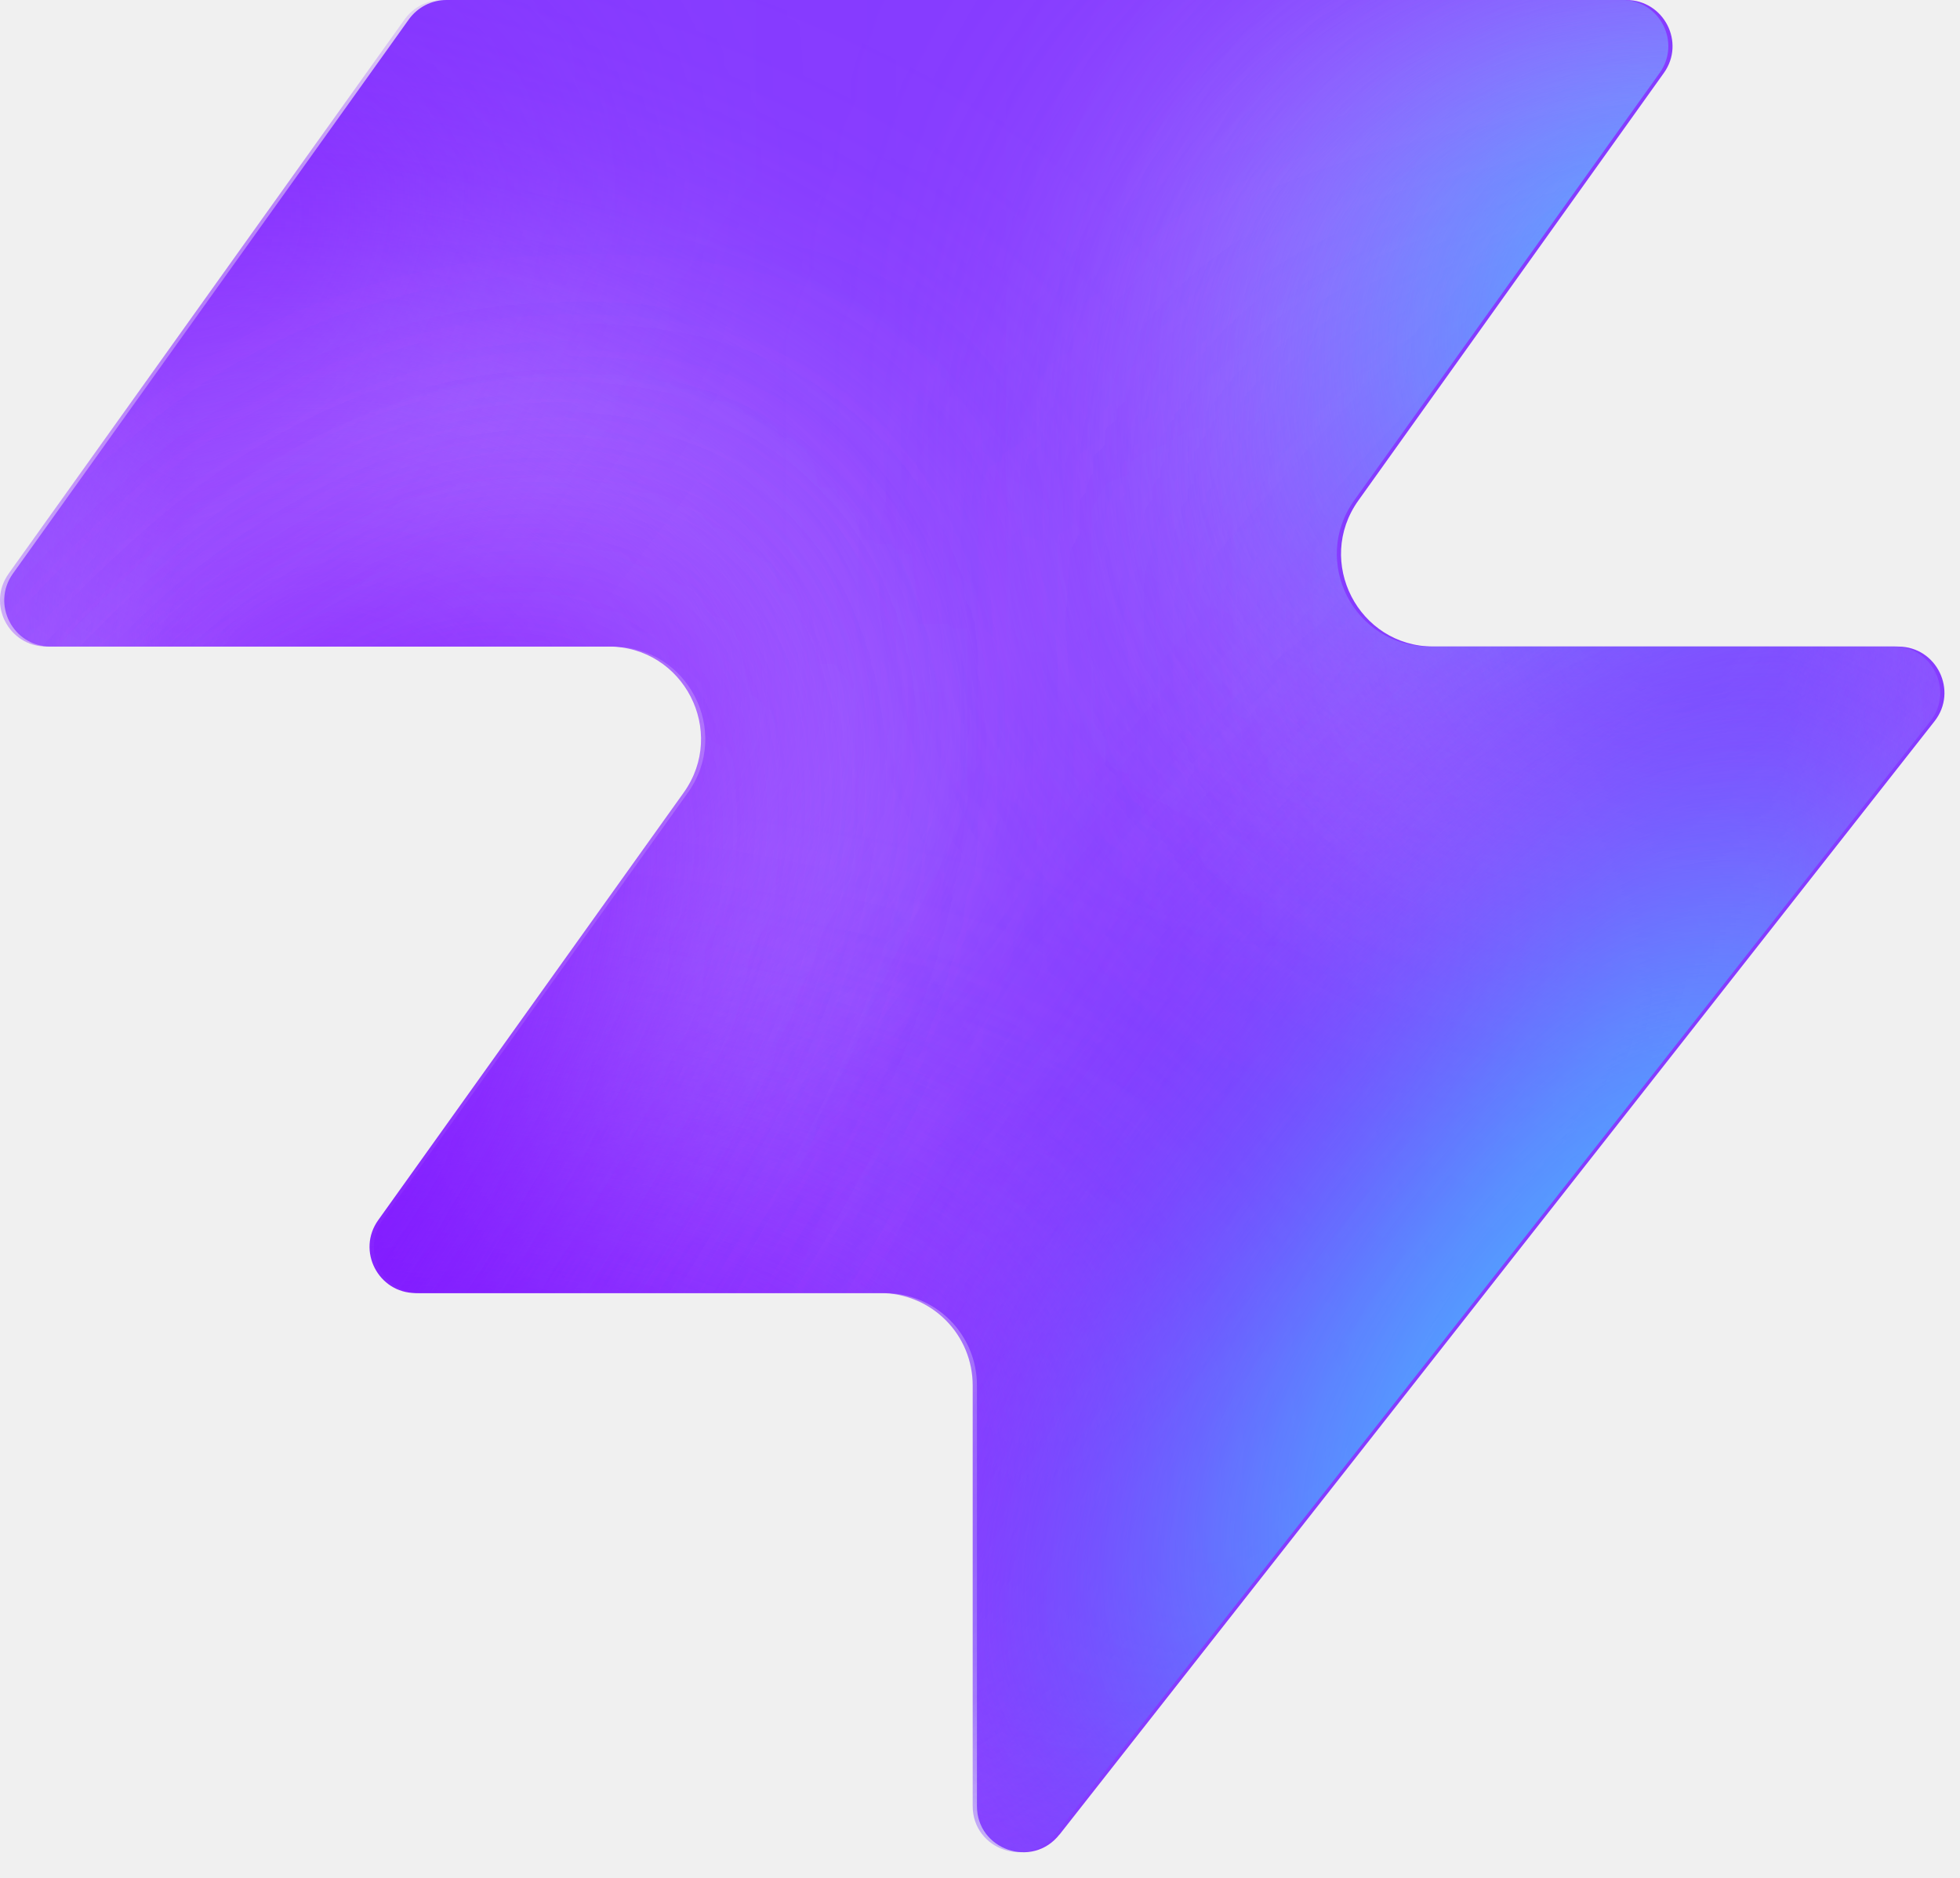
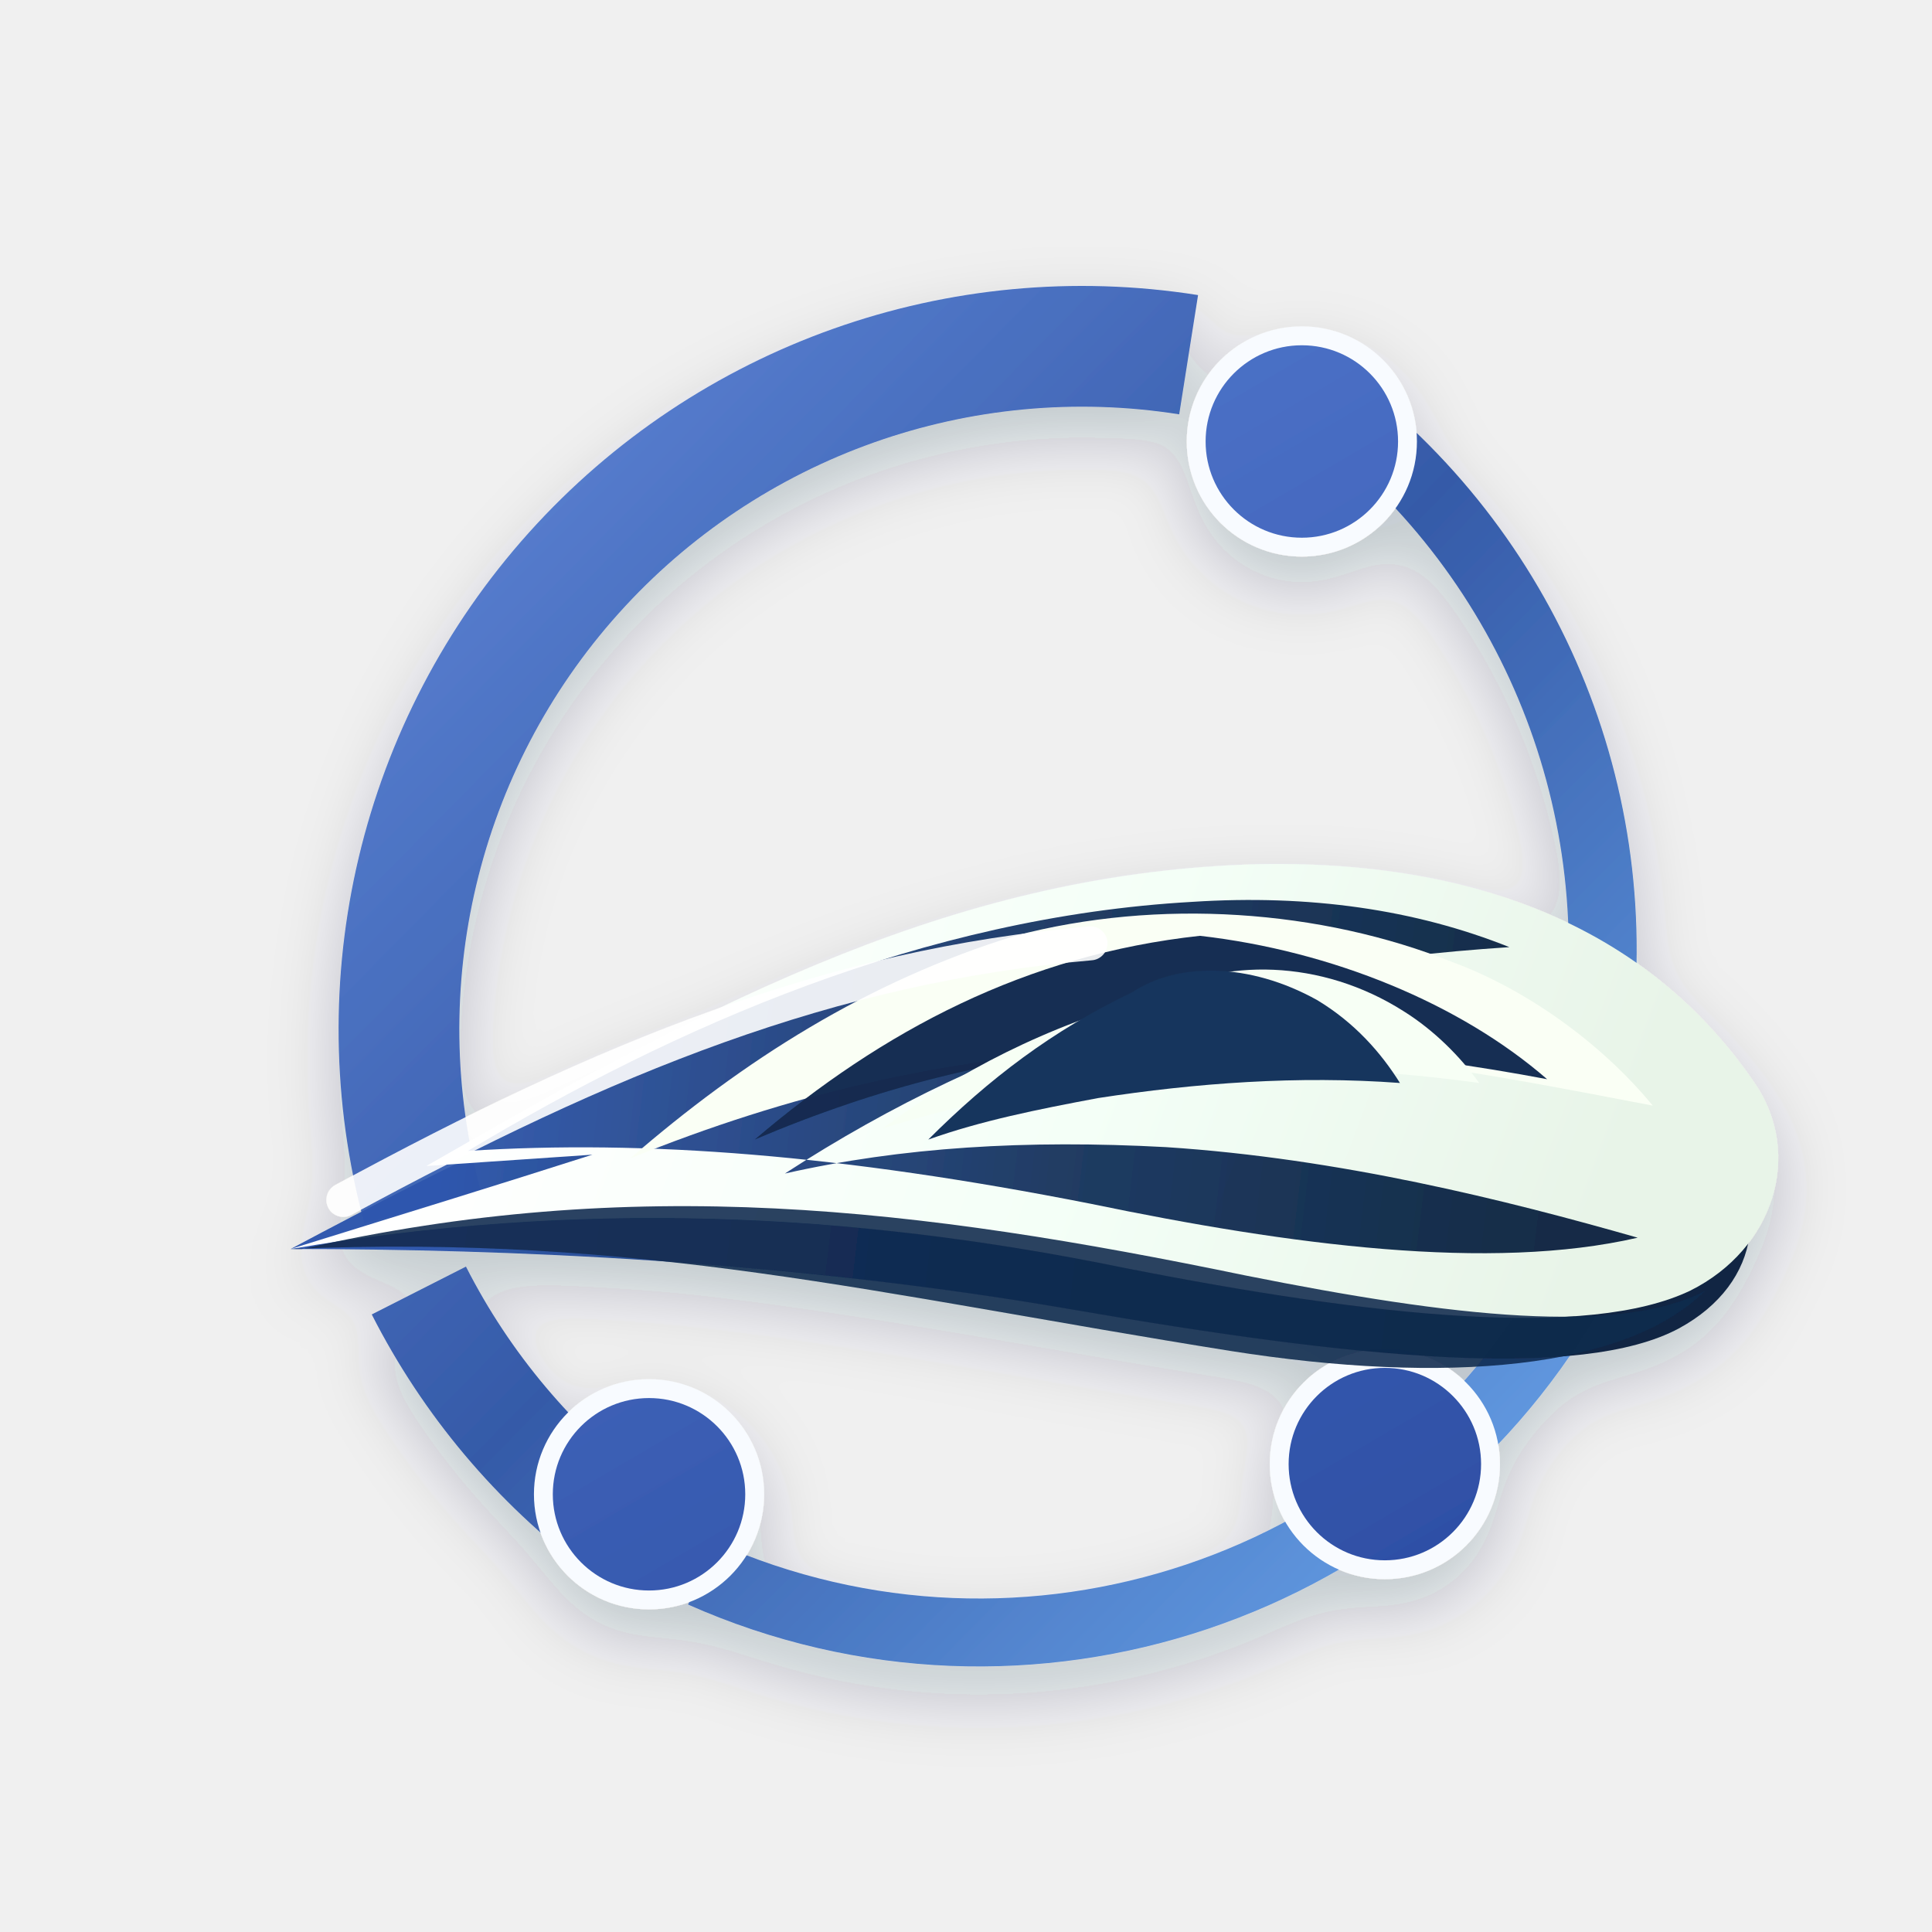
- <svg xmlns="http://www.w3.org/2000/svg" width="48" height="46" fill="none" viewBox="0 0 48 46">
-   <path fill="#863bff" d="M25.946 44.938c-.664.845-2.021.375-2.021-.698V33.937a2.26 2.26 0 0 0-2.262-2.262H10.287c-.92 0-1.456-1.04-.92-1.788l7.48-10.471c1.07-1.497 0-3.578-1.842-3.578H1.237c-.92 0-1.456-1.04-.92-1.788L10.013.474c.214-.297.556-.474.92-.474h28.894c.92 0 1.456 1.04.92 1.788l-7.48 10.471c-1.07 1.498 0 3.579 1.842 3.579h11.377c.943 0 1.473 1.088.89 1.83L25.947 44.94z" style="fill:#863bff;fill:color(display-p3 .525 .23 1);fill-opacity:1" />
-   <mask id="a" width="48" height="46" x="0" y="0" maskUnits="userSpaceOnUse" style="mask-type:alpha">
-     <path fill="#000" d="M25.842 44.938c-.664.844-2.021.375-2.021-.698V33.937a2.26 2.26 0 0 0-2.262-2.262H10.183c-.92 0-1.456-1.04-.92-1.788l7.48-10.471c1.07-1.498 0-3.579-1.842-3.579H1.133c-.92 0-1.456-1.04-.92-1.787L9.91.473c.214-.297.556-.474.92-.474h28.894c.92 0 1.456 1.04.92 1.788l-7.48 10.471c-1.07 1.498 0 3.578 1.842 3.578h11.377c.943 0 1.473 1.088.89 1.832L25.843 44.94z" style="fill:#000;fill-opacity:1" />
-   </mask>
-   <g mask="url(#a)">
-     <g filter="url(#b)">
-       <ellipse cx="5.508" cy="14.704" fill="#ede6ff" rx="5.508" ry="14.704" style="fill:#ede6ff;fill:color(display-p3 .927 .903 1);fill-opacity:1" transform="matrix(.00324 1 1 -.00324 -4.47 31.516)" />
-     </g>
-     <g filter="url(#c)">
-       <ellipse cx="10.399" cy="29.851" fill="#ede6ff" rx="10.399" ry="29.851" style="fill:#ede6ff;fill:color(display-p3 .927 .903 1);fill-opacity:1" transform="matrix(.00324 1 1 -.00324 -39.328 7.883)" />
-     </g>
-     <g filter="url(#d)">
-       <ellipse cx="5.508" cy="30.487" fill="#7e14ff" rx="5.508" ry="30.487" style="fill:#7e14ff;fill:color(display-p3 .492 .077 1);fill-opacity:1" transform="rotate(89.814 -25.913 -14.639)scale(1 -1)" />
-     </g>
-     <g filter="url(#e)">
-       <ellipse cx="5.508" cy="30.599" fill="#7e14ff" rx="5.508" ry="30.599" style="fill:#7e14ff;fill:color(display-p3 .492 .077 1);fill-opacity:1" transform="rotate(89.814 -32.644 -3.334)scale(1 -1)" />
-     </g>
-     <g filter="url(#f)">
-       <ellipse cx="5.508" cy="30.599" fill="#7e14ff" rx="5.508" ry="30.599" style="fill:#7e14ff;fill:color(display-p3 .492 .077 1);fill-opacity:1" transform="matrix(.00324 1 1 -.00324 -34.34 30.47)" />
-     </g>
-     <g filter="url(#g)">
-       <ellipse cx="14.072" cy="22.078" fill="#ede6ff" rx="14.072" ry="22.078" style="fill:#ede6ff;fill:color(display-p3 .927 .903 1);fill-opacity:1" transform="rotate(93.35 24.506 48.493)scale(-1 1)" />
-     </g>
-     <g filter="url(#h)">
-       <ellipse cx="3.47" cy="21.501" fill="#7e14ff" rx="3.47" ry="21.501" style="fill:#7e14ff;fill:color(display-p3 .492 .077 1);fill-opacity:1" transform="rotate(89.009 28.708 47.59)scale(-1 1)" />
-     </g>
-     <g filter="url(#i)">
-       <ellipse cx="3.47" cy="21.501" fill="#7e14ff" rx="3.47" ry="21.501" style="fill:#7e14ff;fill:color(display-p3 .492 .077 1);fill-opacity:1" transform="rotate(89.009 28.708 47.59)scale(-1 1)" />
-     </g>
-     <g filter="url(#j)">
-       <ellipse cx=".387" cy="8.972" fill="#7e14ff" rx="4.407" ry="29.108" style="fill:#7e14ff;fill:color(display-p3 .492 .077 1);fill-opacity:1" transform="rotate(39.51 .387 8.972)" />
-     </g>
-     <g filter="url(#k)">
-       <ellipse cx="47.523" cy="-6.092" fill="#7e14ff" rx="4.407" ry="29.108" style="fill:#7e14ff;fill:color(display-p3 .492 .077 1);fill-opacity:1" transform="rotate(37.892 47.523 -6.092)" />
-     </g>
-     <g filter="url(#l)">
-       <ellipse cx="41.412" cy="6.333" fill="#47bfff" rx="5.971" ry="9.665" style="fill:#47bfff;fill:color(display-p3 .28 .748 1);fill-opacity:1" transform="rotate(37.892 41.412 6.333)" />
-     </g>
-     <g filter="url(#m)">
-       <ellipse cx="-1.879" cy="38.332" fill="#7e14ff" rx="4.407" ry="29.108" style="fill:#7e14ff;fill:color(display-p3 .492 .077 1);fill-opacity:1" transform="rotate(37.892 -1.88 38.332)" />
-     </g>
-     <g filter="url(#n)">
-       <ellipse cx="-1.879" cy="38.332" fill="#7e14ff" rx="4.407" ry="29.108" style="fill:#7e14ff;fill:color(display-p3 .492 .077 1);fill-opacity:1" transform="rotate(37.892 -1.88 38.332)" />
-     </g>
-     <g filter="url(#o)">
-       <ellipse cx="35.651" cy="29.907" fill="#7e14ff" rx="4.407" ry="29.108" style="fill:#7e14ff;fill:color(display-p3 .492 .077 1);fill-opacity:1" transform="rotate(37.892 35.651 29.907)" />
-     </g>
-     <g filter="url(#p)">
-       <ellipse cx="38.418" cy="32.4" fill="#47bfff" rx="5.971" ry="15.297" style="fill:#47bfff;fill:color(display-p3 .28 .748 1);fill-opacity:1" transform="rotate(37.892 38.418 32.4)" />
-     </g>
-   </g>
+ <svg xmlns="http://www.w3.org/2000/svg" viewBox="0 0 512 512" role="img" aria-labelledby="title desc">
  <defs>
-     <filter id="b" width="60.045" height="41.654" x="-19.77" y="16.149" color-interpolation-filters="sRGB" filterUnits="userSpaceOnUse">
-       <feFlood flood-opacity="0" result="BackgroundImageFix" />
-       <feBlend in="SourceGraphic" in2="BackgroundImageFix" result="shape" />
-       <feGaussianBlur result="effect1_foregroundBlur_2002_17158" stdDeviation="7.659" />
-     </filter>
-     <filter id="c" width="90.34" height="51.437" x="-54.613" y="-7.533" color-interpolation-filters="sRGB" filterUnits="userSpaceOnUse">
-       <feFlood flood-opacity="0" result="BackgroundImageFix" />
-       <feBlend in="SourceGraphic" in2="BackgroundImageFix" result="shape" />
-       <feGaussianBlur result="effect1_foregroundBlur_2002_17158" stdDeviation="7.659" />
-     </filter>
-     <filter id="d" width="79.355" height="29.4" x="-49.64" y="2.03" color-interpolation-filters="sRGB" filterUnits="userSpaceOnUse">
-       <feFlood flood-opacity="0" result="BackgroundImageFix" />
-       <feBlend in="SourceGraphic" in2="BackgroundImageFix" result="shape" />
-       <feGaussianBlur result="effect1_foregroundBlur_2002_17158" stdDeviation="4.596" />
-     </filter>
-     <filter id="e" width="79.579" height="29.4" x="-45.045" y="20.029" color-interpolation-filters="sRGB" filterUnits="userSpaceOnUse">
-       <feFlood flood-opacity="0" result="BackgroundImageFix" />
-       <feBlend in="SourceGraphic" in2="BackgroundImageFix" result="shape" />
-       <feGaussianBlur result="effect1_foregroundBlur_2002_17158" stdDeviation="4.596" />
-     </filter>
-     <filter id="f" width="79.579" height="29.4" x="-43.513" y="21.178" color-interpolation-filters="sRGB" filterUnits="userSpaceOnUse">
-       <feFlood flood-opacity="0" result="BackgroundImageFix" />
-       <feBlend in="SourceGraphic" in2="BackgroundImageFix" result="shape" />
-       <feGaussianBlur result="effect1_foregroundBlur_2002_17158" stdDeviation="4.596" />
-     </filter>
-     <filter id="g" width="74.749" height="58.852" x="15.756" y="-17.901" color-interpolation-filters="sRGB" filterUnits="userSpaceOnUse">
-       <feFlood flood-opacity="0" result="BackgroundImageFix" />
-       <feBlend in="SourceGraphic" in2="BackgroundImageFix" result="shape" />
-       <feGaussianBlur result="effect1_foregroundBlur_2002_17158" stdDeviation="7.659" />
-     </filter>
-     <filter id="h" width="61.377" height="25.362" x="23.548" y="2.284" color-interpolation-filters="sRGB" filterUnits="userSpaceOnUse">
-       <feFlood flood-opacity="0" result="BackgroundImageFix" />
-       <feBlend in="SourceGraphic" in2="BackgroundImageFix" result="shape" />
-       <feGaussianBlur result="effect1_foregroundBlur_2002_17158" stdDeviation="4.596" />
-     </filter>
-     <filter id="i" width="61.377" height="25.362" x="23.548" y="2.284" color-interpolation-filters="sRGB" filterUnits="userSpaceOnUse">
-       <feFlood flood-opacity="0" result="BackgroundImageFix" />
-       <feBlend in="SourceGraphic" in2="BackgroundImageFix" result="shape" />
-       <feGaussianBlur result="effect1_foregroundBlur_2002_17158" stdDeviation="4.596" />
-     </filter>
-     <filter id="j" width="56.045" height="63.649" x="-27.636" y="-22.853" color-interpolation-filters="sRGB" filterUnits="userSpaceOnUse">
-       <feFlood flood-opacity="0" result="BackgroundImageFix" />
-       <feBlend in="SourceGraphic" in2="BackgroundImageFix" result="shape" />
-       <feGaussianBlur result="effect1_foregroundBlur_2002_17158" stdDeviation="4.596" />
-     </filter>
-     <filter id="k" width="54.814" height="64.646" x="20.116" y="-38.415" color-interpolation-filters="sRGB" filterUnits="userSpaceOnUse">
-       <feFlood flood-opacity="0" result="BackgroundImageFix" />
-       <feBlend in="SourceGraphic" in2="BackgroundImageFix" result="shape" />
-       <feGaussianBlur result="effect1_foregroundBlur_2002_17158" stdDeviation="4.596" />
-     </filter>
-     <filter id="l" width="33.541" height="35.313" x="24.641" y="-11.323" color-interpolation-filters="sRGB" filterUnits="userSpaceOnUse">
-       <feFlood flood-opacity="0" result="BackgroundImageFix" />
-       <feBlend in="SourceGraphic" in2="BackgroundImageFix" result="shape" />
-       <feGaussianBlur result="effect1_foregroundBlur_2002_17158" stdDeviation="4.596" />
-     </filter>
-     <filter id="m" width="54.814" height="64.646" x="-29.286" y="6.009" color-interpolation-filters="sRGB" filterUnits="userSpaceOnUse">
-       <feFlood flood-opacity="0" result="BackgroundImageFix" />
-       <feBlend in="SourceGraphic" in2="BackgroundImageFix" result="shape" />
-       <feGaussianBlur result="effect1_foregroundBlur_2002_17158" stdDeviation="4.596" />
-     </filter>
-     <filter id="n" width="54.814" height="64.646" x="-29.286" y="6.009" color-interpolation-filters="sRGB" filterUnits="userSpaceOnUse">
-       <feFlood flood-opacity="0" result="BackgroundImageFix" />
-       <feBlend in="SourceGraphic" in2="BackgroundImageFix" result="shape" />
-       <feGaussianBlur result="effect1_foregroundBlur_2002_17158" stdDeviation="4.596" />
-     </filter>
-     <filter id="o" width="54.814" height="64.646" x="8.244" y="-2.416" color-interpolation-filters="sRGB" filterUnits="userSpaceOnUse">
-       <feFlood flood-opacity="0" result="BackgroundImageFix" />
-       <feBlend in="SourceGraphic" in2="BackgroundImageFix" result="shape" />
-       <feGaussianBlur result="effect1_foregroundBlur_2002_17158" stdDeviation="4.596" />
-     </filter>
-     <filter id="p" width="39.409" height="43.623" x="18.713" y="10.588" color-interpolation-filters="sRGB" filterUnits="userSpaceOnUse">
-       <feFlood flood-opacity="0" result="BackgroundImageFix" />
-       <feBlend in="SourceGraphic" in2="BackgroundImageFix" result="shape" />
-       <feGaussianBlur result="effect1_foregroundBlur_2002_17158" stdDeviation="4.596" />
+     <linearGradient id="orbitBlue" x1="94" y1="108" x2="420" y2="430" gradientUnits="userSpaceOnUse">
+       <stop offset="0" stop-color="#5f86d8" />
+       <stop offset="0.48" stop-color="#355aa8" />
+       <stop offset="1" stop-color="#6aa6ec" />
+     </linearGradient>
+     <linearGradient id="trainBlue" x1="120" y1="280" x2="420" y2="316" gradientUnits="userSpaceOnUse">
+       <stop offset="0" stop-color="#2f57ad" />
+       <stop offset="0.54" stop-color="#17345d" />
+       <stop offset="1" stop-color="#0b223f" />
+     </linearGradient>
+     <linearGradient id="trainBody" x1="132" y1="237" x2="416" y2="343" gradientUnits="userSpaceOnUse">
+       <stop offset="0" stop-color="#ffffff" />
+       <stop offset="0.55" stop-color="#f4fff7" />
+       <stop offset="1" stop-color="#e8f4e8" />
+     </linearGradient>
+     <linearGradient id="dotBlue" x1="154" y1="91" x2="356" y2="436" gradientUnits="userSpaceOnUse">
+       <stop offset="0" stop-color="#5279cf" />
+       <stop offset="1" stop-color="#2e4fa5" />
+     </linearGradient>
+     <filter id="softShadow" x="-12%" y="-12%" width="124%" height="124%" color-interpolation-filters="sRGB">
+       <feDropShadow dx="0" dy="8" stdDeviation="9" flood-color="#0f2144" flood-opacity=".2" />
    </filter>
  </defs>
+   <rect width="512" height="512" fill="transparent" />
+   <g filter="url(#softShadow)">
+     <path d="M112 320A181 181 0 0 1 315 94" fill="none" stroke="url(#orbitBlue)" stroke-width="32" stroke-linecap="butt" />
+     <path d="M344 101A181 181 0 0 1 424 268" fill="none" stroke="url(#orbitBlue)" stroke-width="18" stroke-linecap="butt" />
+     <path d="M418 339A181 181 0 0 1 186 417" fill="none" stroke="url(#orbitBlue)" stroke-width="18" stroke-linecap="butt" />
+     <path d="M164 405A181 181 0 0 1 111 342" fill="none" stroke="url(#orbitBlue)" stroke-width="28" stroke-linecap="butt" />
+     <path d="M431 292A181 181 0 0 1 408 328" fill="none" stroke="url(#orbitBlue)" stroke-width="14" stroke-linecap="butt" />
+     <circle cx="345" cy="117" r="28" fill="url(#dotBlue)" stroke="#f8fbff" stroke-width="5" />
+     <circle cx="172" cy="396" r="28" fill="url(#dotBlue)" stroke="#f8fbff" stroke-width="5" />
+     <circle cx="367" cy="388" r="28" fill="url(#dotBlue)" stroke="#f8fbff" stroke-width="5" />
+     <path d="M77 331C167 283 234 255 325 253c55-1 101 15 128 45 17 19 14 42-8 54-26 14-86 8-161-5-75-13-150-16-207-16Z" fill="url(#trainBlue)" opacity=".98" />
+     <path d="M113 309c78-45 142-78 221-80 62-1 105 20 131 58 13 19 5 44-17 55-27 13-84 7-150-6-73-15-145-18-221-5 29-9 55-17 80-25Z" fill="url(#trainBody)" />
+     <path d="M124 305c55-33 121-62 192-66 31-2 59 2 84 12-76 5-135 23-192 60 31-7 64-9 101-7 46 3 90 14 125 24-39 9-92 2-145-9-66-13-118-17-165-14Z" fill="url(#trainBlue)" opacity=".96" />
+     <path d="M269 248c38-10 81-7 116 7 19 7 39 21 53 38-42-8-91-18-142-15-45 2-87 12-129 29 30-26 63-47 102-59Z" fill="#fafff5" />
+     <path d="M318 248c35 4 69 18 92 38-37-7-77-11-114-8-31 2-63 10-96 24 34-29 72-49 118-54Z" fill="#112b50" opacity=".98" />
+     <path d="M306 264c18-10 44-10 66 4 8 5 15 12 20 19-29-4-58-5-88-2-24 2-47 7-70 14 20-15 43-27 72-35Z" fill="#f7fff5" />
+     <path d="M300 263c12-8 31-8 49 2 10 6 17 14 22 22-27-2-54 0-80 4-16 3-31 6-45 11 16-16 33-29 54-39Z" fill="#17345d" />
+     <path d="M80 331c88-20 163-11 250 7 55 11 99 16 122 4-21 21-69 25-126 16-94-15-156-31-249-27Z" fill="#102a4d" opacity=".88" />
+     <path d="M91 318c70-38 129-62 198-68" fill="none" stroke="#ffffff" stroke-width="9" stroke-linecap="round" opacity=".9" />
+   </g>
</svg>
